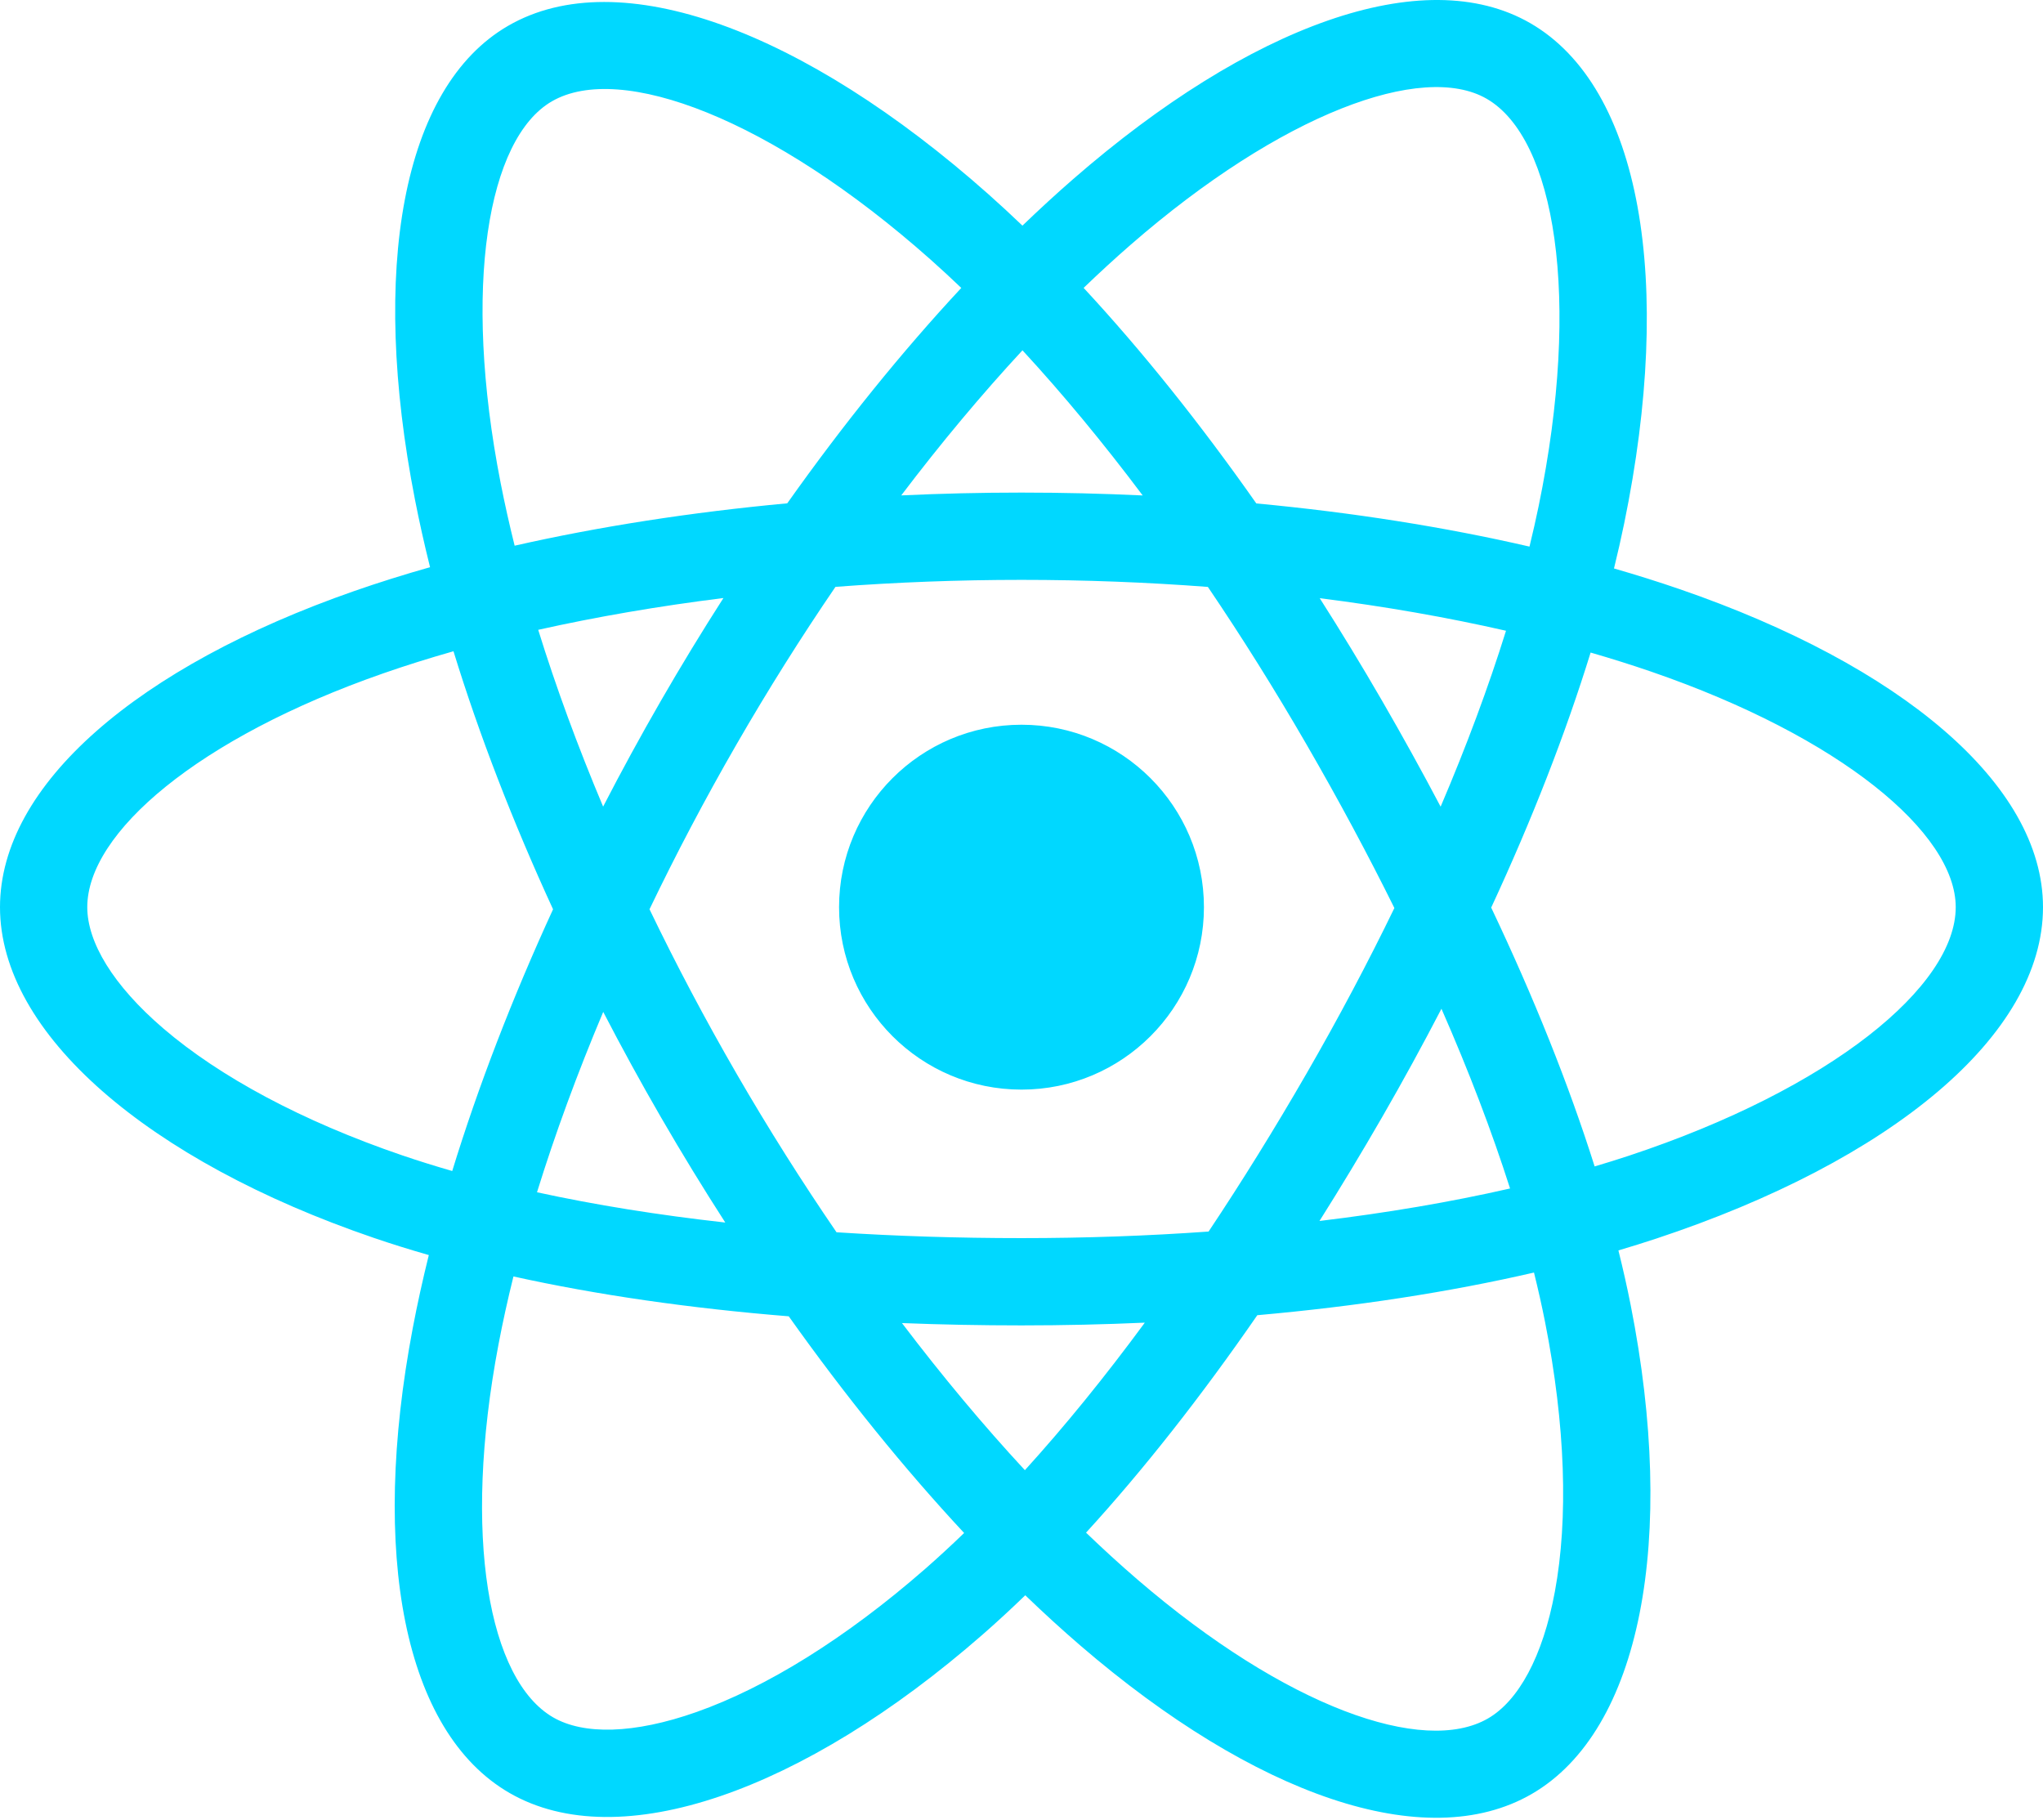
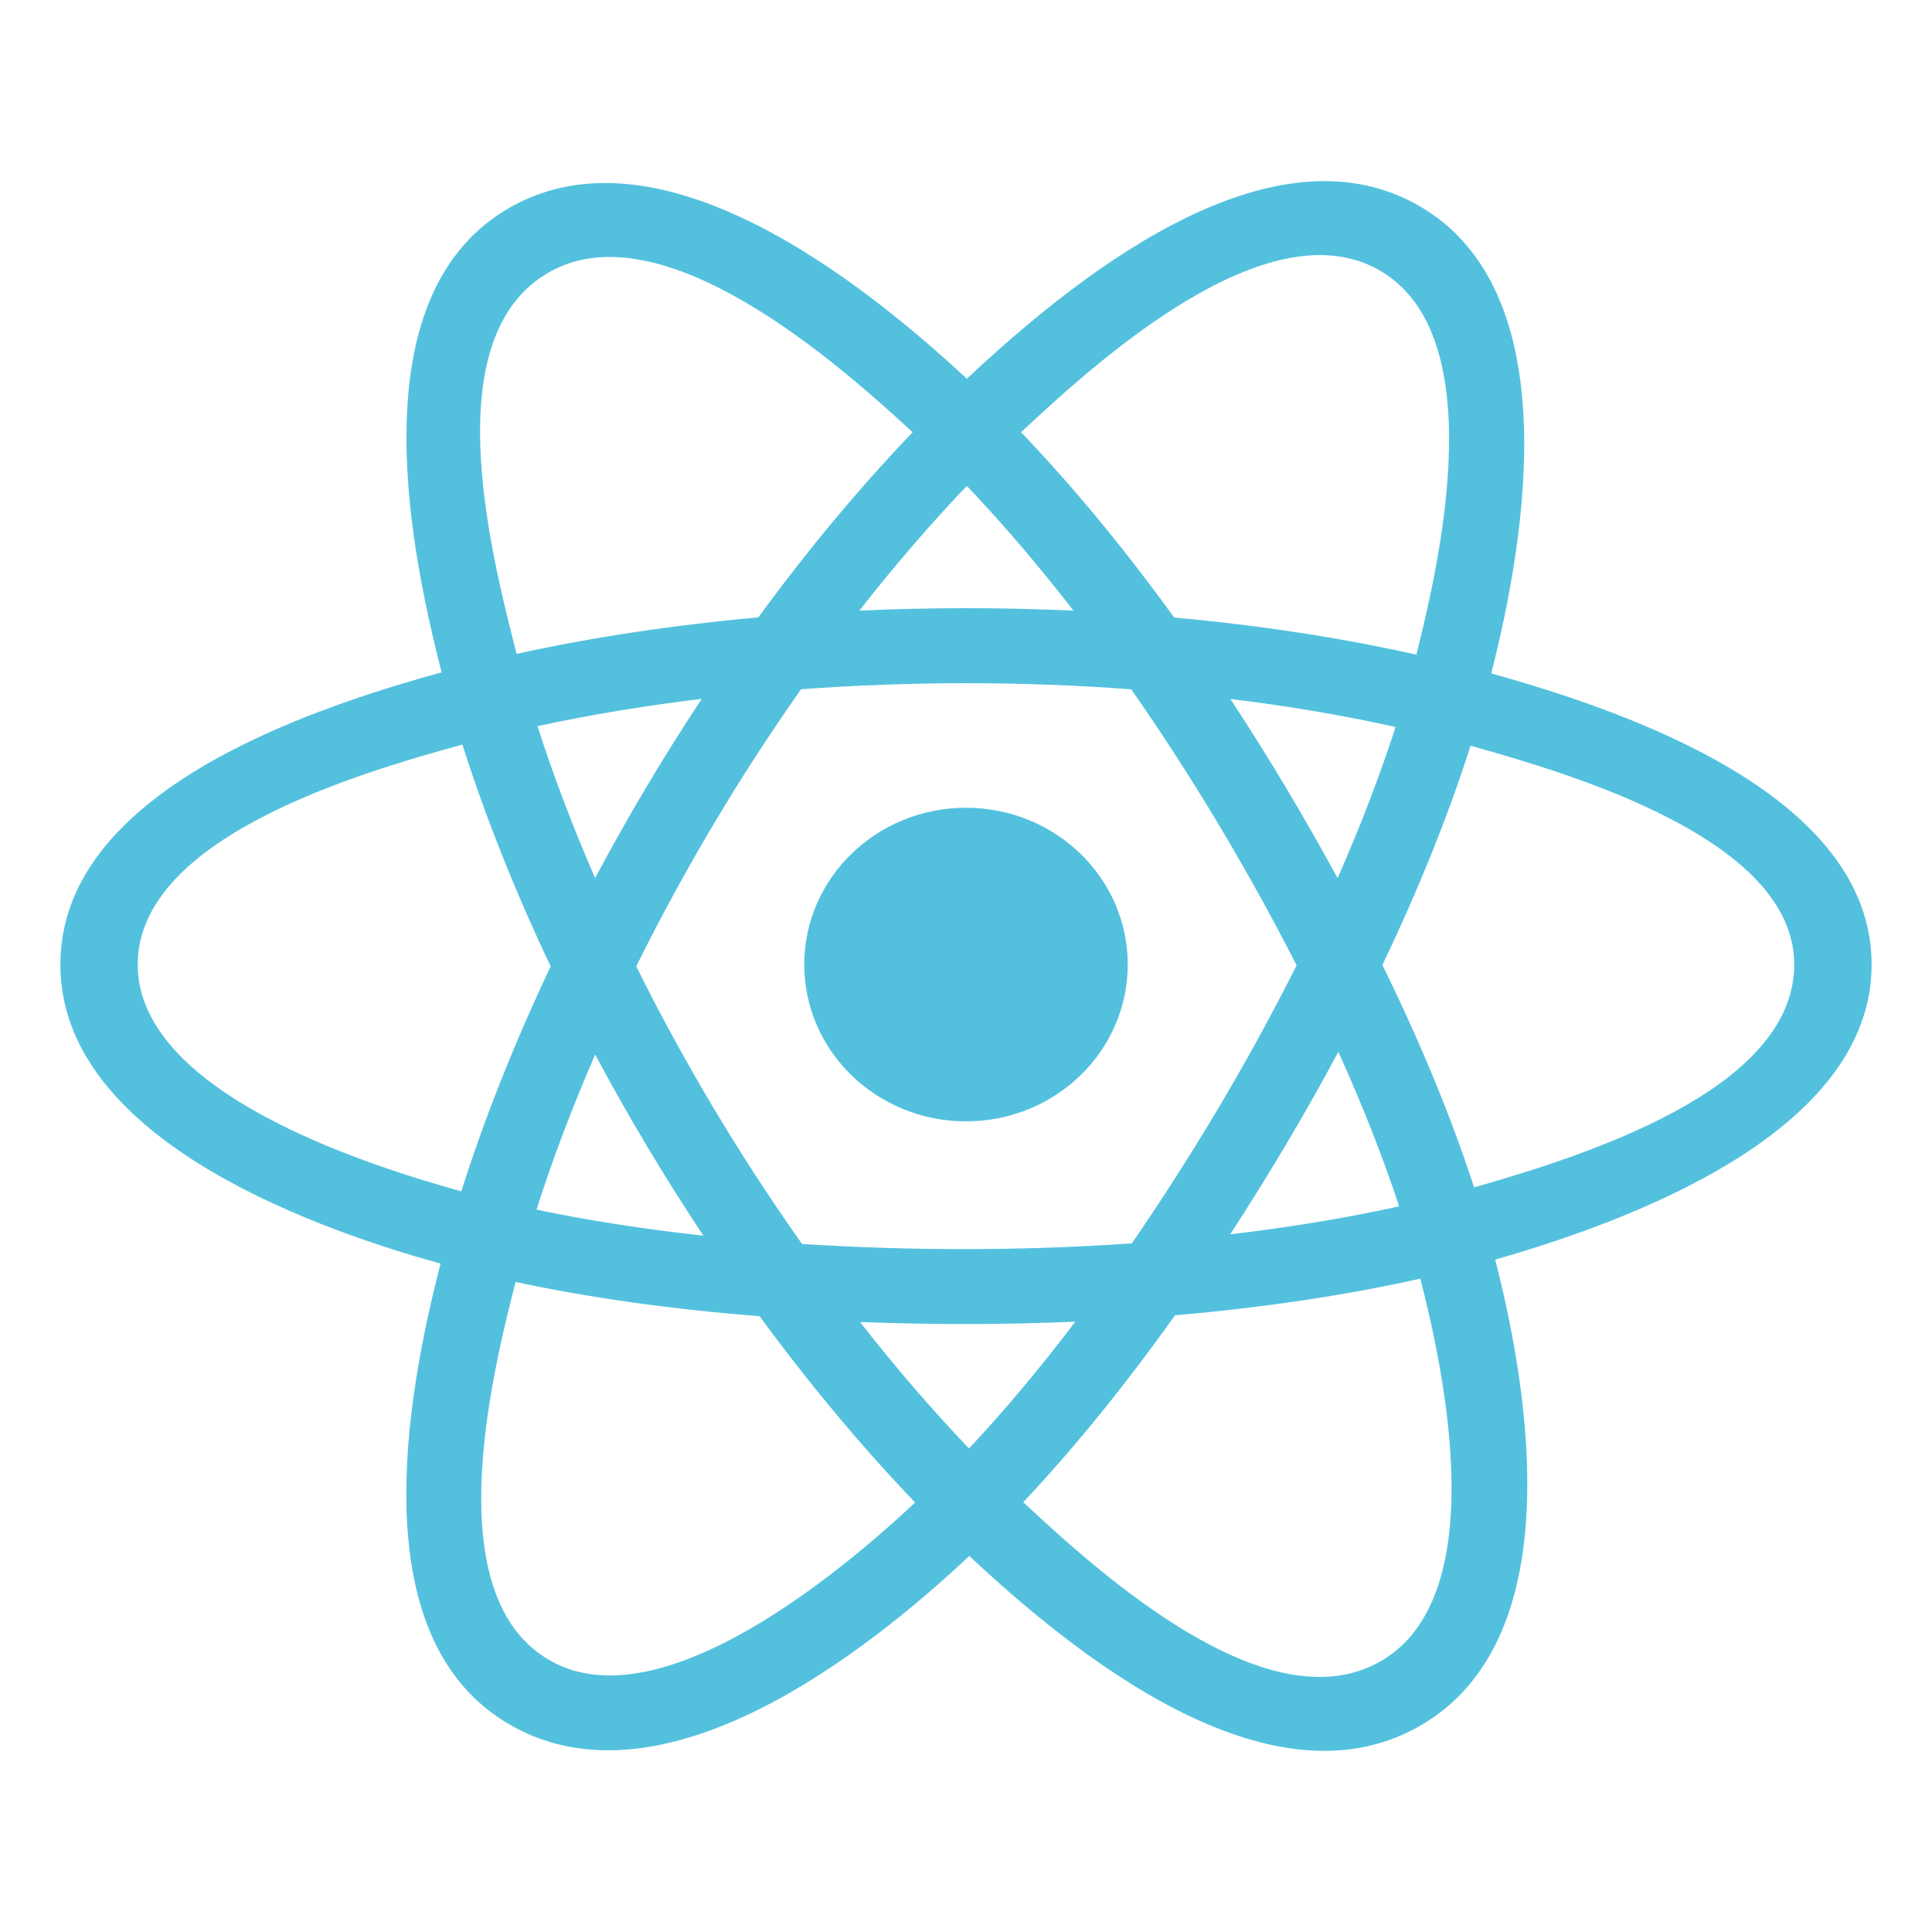
- <svg xmlns="http://www.w3.org/2000/svg" width="256px" height="228px" viewBox="0 0 256 228" version="1.1" preserveAspectRatio="xMidYMid">
-   <g>
-     <path d="M210.483,73.824 C207.828,72.91 205.076,72.045 202.242,71.227 C202.708,69.326 203.136,67.45 203.516,65.606 C209.754,35.325 205.675,10.93 191.747,2.898 C178.392,-4.803 156.551,3.227 134.493,22.424 C132.372,24.27 130.245,26.224 128.118,28.272 C126.702,26.917 125.287,25.608 123.877,24.355 C100.759,3.829 77.587,-4.822 63.673,3.233 C50.33,10.957 46.379,33.89 51.995,62.588 C52.537,65.36 53.171,68.191 53.887,71.069 C50.608,72 47.442,72.992 44.413,74.048 C17.309,83.497 0,98.307 0,113.668 C0,129.533 18.582,145.446 46.812,155.095 C49.039,155.857 51.351,156.577 53.733,157.26 C52.96,160.373 52.288,163.423 51.723,166.398 C46.369,194.598 50.55,216.989 63.857,224.664 C77.601,232.59 100.669,224.443 123.13,204.809 C124.906,203.257 126.687,201.611 128.472,199.886 C130.786,202.114 133.095,204.222 135.393,206.2 C157.15,224.922 178.638,232.482 191.932,224.786 C205.663,216.837 210.126,192.783 204.332,163.518 C203.89,161.283 203.375,159 202.797,156.676 C204.417,156.197 206.007,155.702 207.557,155.188 C236.905,145.465 256,129.745 256,113.668 C256,98.251 238.132,83.342 210.483,73.824 L210.483,73.824 Z M204.118,144.808 C202.718,145.271 201.282,145.719 199.818,146.153 C196.578,135.896 192.206,124.99 186.855,113.721 C191.961,102.721 196.165,91.954 199.314,81.764 C201.933,82.522 204.474,83.321 206.924,84.164 C230.613,92.32 245.064,104.377 245.064,113.668 C245.064,123.564 229.458,136.411 204.118,144.808 L204.118,144.808 Z M193.604,165.642 C196.166,178.583 196.531,190.283 194.835,199.429 C193.31,207.648 190.244,213.127 186.452,215.322 C178.385,219.991 161.132,213.921 142.525,197.91 C140.392,196.074 138.244,194.115 136.088,192.04 C143.302,184.151 150.511,174.98 157.547,164.794 C169.923,163.696 181.615,161.9 192.218,159.449 C192.74,161.556 193.204,163.622 193.604,165.642 L193.604,165.642 Z M87.276,214.515 C79.394,217.298 73.116,217.378 69.321,215.19 C61.246,210.533 57.889,192.554 62.468,168.438 C62.993,165.676 63.617,162.839 64.337,159.939 C74.823,162.258 86.43,163.927 98.835,164.933 C105.919,174.9 113.336,184.061 120.811,192.083 C119.178,193.659 117.551,195.16 115.934,196.575 C106.001,205.257 96.048,211.417 87.276,214.515 L87.276,214.515 Z M50.349,144.747 C37.866,140.48 27.557,134.935 20.491,128.884 C14.141,123.447 10.936,118.048 10.936,113.668 C10.936,104.346 24.833,92.456 48.012,84.375 C50.825,83.394 53.769,82.47 56.824,81.602 C60.028,92.022 64.23,102.917 69.301,113.934 C64.164,125.115 59.902,136.183 56.667,146.726 C54.489,146.099 52.379,145.44 50.349,144.747 L50.349,144.747 Z M62.727,60.488 C57.916,35.9 61.111,17.353 69.152,12.698 C77.716,7.74 96.654,14.809 116.615,32.533 C117.891,33.666 119.172,34.851 120.456,36.078 C113.018,44.065 105.669,53.157 98.648,63.066 C86.608,64.182 75.083,65.974 64.487,68.375 C63.821,65.695 63.231,63.062 62.727,60.488 L62.727,60.488 Z M173.154,87.755 C170.621,83.38 168.02,79.108 165.369,74.952 C173.537,75.985 181.363,77.356 188.712,79.033 C186.506,86.104 183.756,93.497 180.519,101.077 C178.196,96.668 175.74,92.223 173.154,87.755 L173.154,87.755 Z M128.122,43.894 C133.166,49.359 138.218,55.46 143.187,62.08 C138.18,61.844 133.111,61.721 128,61.721 C122.937,61.721 117.906,61.841 112.93,62.074 C117.904,55.515 122.999,49.422 128.122,43.894 L128.122,43.894 Z M82.802,87.831 C80.272,92.218 77.861,96.639 75.575,101.069 C72.391,93.516 69.666,86.089 67.441,78.917 C74.745,77.283 82.534,75.946 90.65,74.933 C87.961,79.127 85.339,83.43 82.802,87.83 L82.802,87.831 L82.802,87.831 Z M90.883,153.183 C82.498,152.247 74.592,150.98 67.29,149.39 C69.551,142.091 72.335,134.505 75.588,126.79 C77.879,131.216 80.299,135.638 82.845,140.036 L82.846,140.036 C85.439,144.515 88.126,148.904 90.883,153.183 L90.883,153.183 Z M128.425,184.213 C123.241,178.621 118.071,172.434 113.022,165.78 C117.924,165.972 122.921,166.071 128,166.071 C133.218,166.071 138.376,165.953 143.453,165.727 C138.468,172.501 133.435,178.697 128.425,184.213 L128.425,184.213 Z M180.623,126.396 C184.045,134.195 186.929,141.741 189.219,148.916 C181.797,150.61 173.783,151.974 165.339,152.987 C167.997,148.776 170.62,144.43 173.198,139.961 C175.805,135.438 178.282,130.909 180.623,126.396 L180.623,126.396 Z M163.725,134.497 C159.723,141.436 155.614,148.059 151.444,154.312 C143.847,154.855 135.999,155.135 128,155.135 C120.033,155.135 112.284,154.887 104.822,154.403 C100.483,148.068 96.285,141.425 92.309,134.557 L92.31,134.557 C88.344,127.707 84.694,120.799 81.387,113.93 C84.693,107.046 88.334,100.13 92.277,93.293 L92.276,93.294 C96.229,86.439 100.39,79.828 104.689,73.533 C112.302,72.957 120.11,72.657 128,72.657 L128,72.657 C135.926,72.657 143.743,72.96 151.354,73.54 C155.587,79.789 159.72,86.378 163.689,93.235 C167.703,100.169 171.39,107.038 174.725,113.775 C171.4,120.628 167.721,127.567 163.725,134.497 L163.725,134.497 Z M186.285,12.373 C194.857,17.317 198.191,37.254 192.805,63.399 C192.461,65.067 192.075,66.766 191.654,68.488 C181.033,66.037 169.5,64.214 157.425,63.081 C150.391,53.064 143.102,43.957 135.785,36.073 C137.752,34.181 139.716,32.376 141.673,30.673 C160.572,14.226 178.237,7.732 186.285,12.373 L186.285,12.373 Z M128,90.808 C140.625,90.808 150.86,101.043 150.86,113.668 C150.86,126.293 140.625,136.528 128,136.528 C115.375,136.528 105.14,126.293 105.14,113.668 C105.14,101.043 115.375,90.808 128,90.808 L128,90.808 Z" fill="#00D8FF" />
-   </g>
+ <svg xmlns="http://www.w3.org/2000/svg" width="800px" height="800px" viewBox="0 0 32 32" fill="none">
+   <path d="M18.679 15.976C18.679 14.541 17.48 13.379 16 13.379C14.521 13.379 13.321 14.541 13.321 15.976C13.321 17.41 14.521 18.573 16 18.573C17.48 18.573 18.679 17.41 18.679 15.976Z" fill="#53C1DE" />
+   <path fill-rule="evenodd" clip-rule="evenodd" d="M24.7 11.154C25.266 8.925 25.977 4.791 23.47 3.39C20.975 1.995 17.728 4.668 16.014 6.273C14.304 4.684 10.966 2.022 8.462 3.428C5.968 4.828 6.737 8.893 7.315 11.136C4.988 11.776 1 13.156 1 15.976C1 18.787 4.984 20.289 7.297 20.929C6.717 23.184 5.986 27.191 8.483 28.588C10.997 29.993 14.325 27.395 16.055 25.772C17.781 27.386 20.997 30.002 23.492 28.601C25.996 27.196 25.344 23.118 24.765 20.863C27.007 20.221 31 18.752 31 15.976C31 13.184 26.99 11.792 24.7 11.154ZM24.416 19.667C24.037 18.502 23.524 17.262 22.897 15.982C23.495 14.732 23.988 13.509 24.357 12.351C26.036 12.823 29.718 13.901 29.718 15.976C29.718 18.07 26.185 19.159 24.416 19.667ZM22.85 27.526C20.988 28.571 18.222 26.07 16.948 24.881C17.793 23.984 18.638 22.942 19.462 21.785C20.913 21.66 22.283 21.456 23.526 21.178C23.933 22.773 24.72 26.476 22.85 27.526ZM9.124 27.511C7.261 26.47 8.113 22.895 8.54 21.233C9.768 21.497 11.129 21.686 12.582 21.801C13.412 22.933 14.282 23.974 15.158 24.886C14.075 25.901 10.995 28.557 9.124 27.511ZM2.281 15.976C2.281 13.874 5.942 12.803 7.659 12.333C8.035 13.517 8.527 14.754 9.121 16.006C8.519 17.277 8.02 18.534 7.641 19.732C6.004 19.278 2.281 18.079 2.281 15.976ZM9.104 4.504C10.973 3.454 13.875 6.01 15.116 7.16C14.244 8.068 13.383 9.101 12.56 10.226C11.149 10.353 9.799 10.557 8.557 10.83C8.091 9.021 7.236 5.552 9.104 4.504ZM20.379 11.577C21.337 11.694 22.254 11.85 23.115 12.041C22.856 12.844 22.534 13.684 22.154 14.545C21.604 13.533 21.014 12.542 20.379 11.577ZM16.014 8.048C16.605 8.669 17.197 9.362 17.78 10.114C16.599 10.06 15.415 10.06 14.234 10.114C14.817 9.368 15.414 8.676 16.014 8.048ZM9.857 14.544C9.483 13.686 9.164 12.842 8.903 12.027C9.759 11.842 10.672 11.69 11.623 11.575C10.987 12.537 10.397 13.528 9.857 14.544ZM11.65 20.466C10.668 20.359 9.741 20.215 8.886 20.035C9.15 19.206 9.477 18.343 9.858 17.467C10.406 18.493 11.005 19.494 11.65 20.466ZM16.05 23.991C15.442 23.356 14.836 22.653 14.245 21.897C15.433 21.942 16.623 21.942 17.811 21.891C17.227 22.661 16.637 23.365 16.05 23.991ZM22.167 17.422C22.568 18.308 22.906 19.166 23.174 19.981C22.304 20.173 21.365 20.328 20.376 20.444C21.015 19.461 21.615 18.454 22.167 17.422ZM18.747 20.594C16.93 20.72 15.102 20.719 13.284 20.604C12.251 19.142 11.331 17.603 10.538 16.006C11.328 14.412 12.24 12.876 13.268 11.416C15.088 11.283 16.918 11.282 18.737 11.417C19.756 12.877 20.668 14.409 21.476 15.988C20.677 17.581 19.759 19.12 18.747 20.594ZM22.83 4.467C24.701 5.513 23.868 9.227 23.459 10.843C22.215 10.564 20.863 10.357 19.448 10.228C18.624 9.09 17.77 8.055 16.912 7.159C18.169 5.984 20.978 3.431 22.83 4.467Z" fill="#53C1DE" />
</svg>
